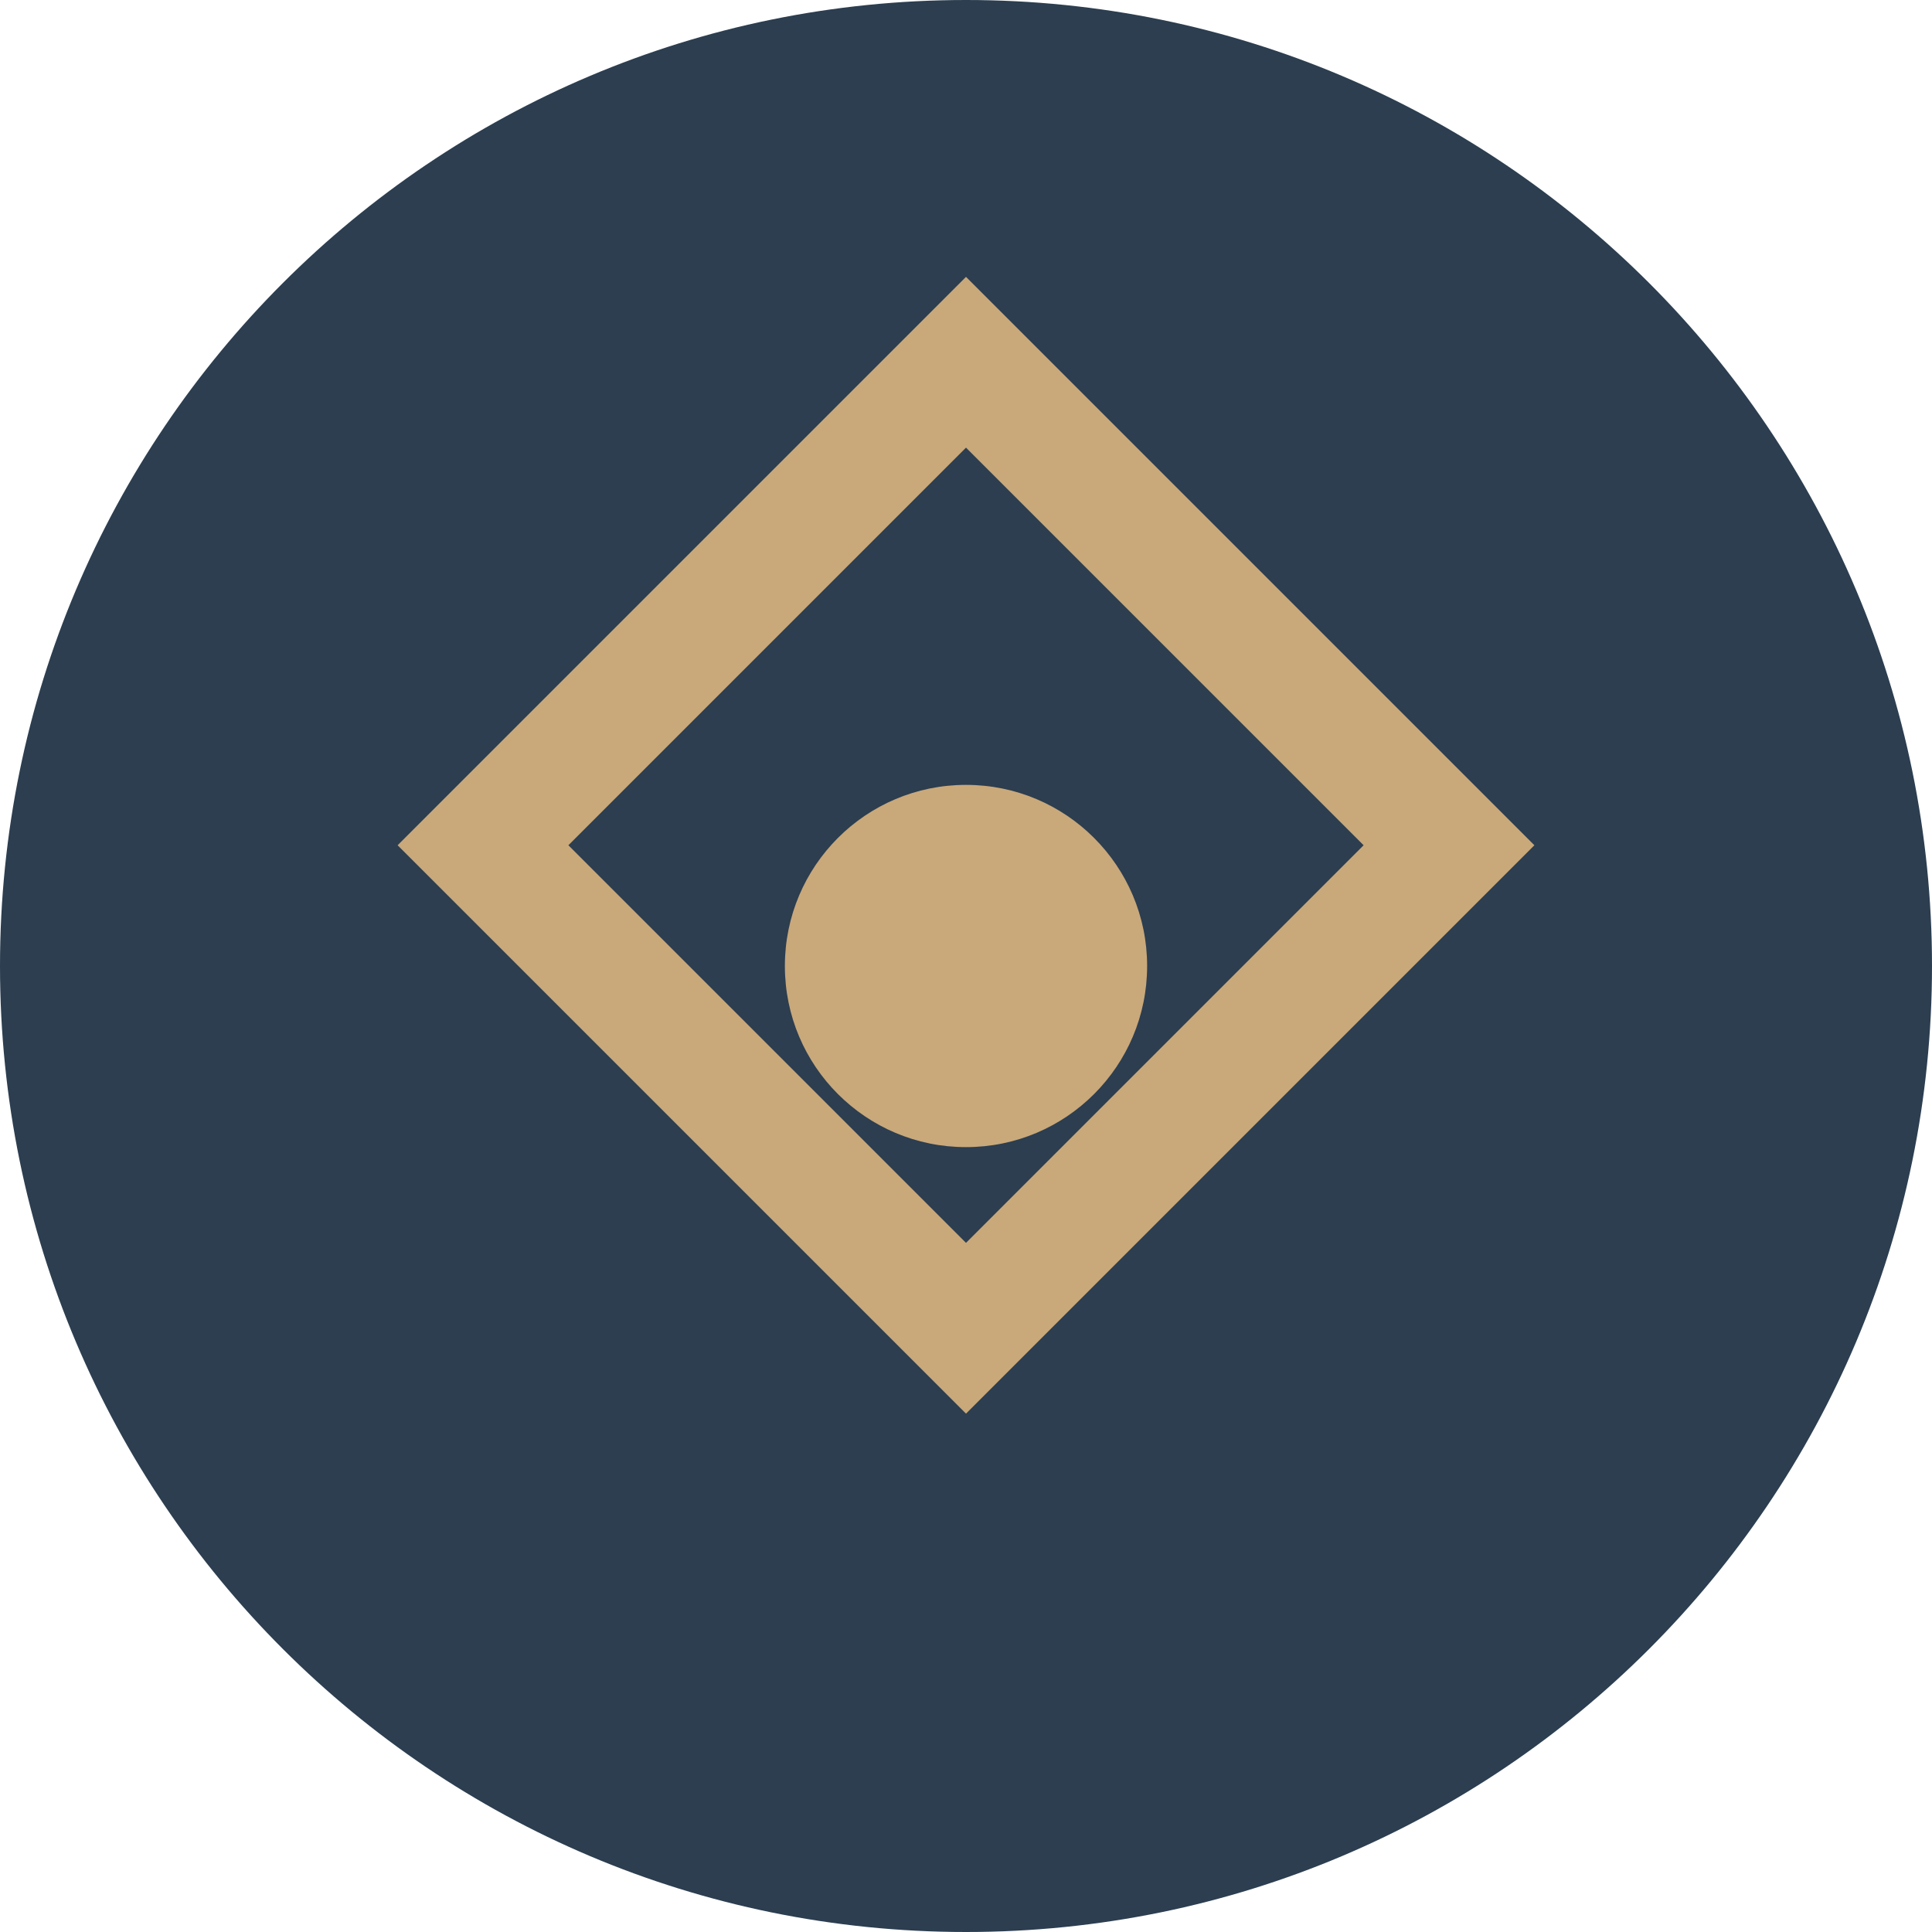
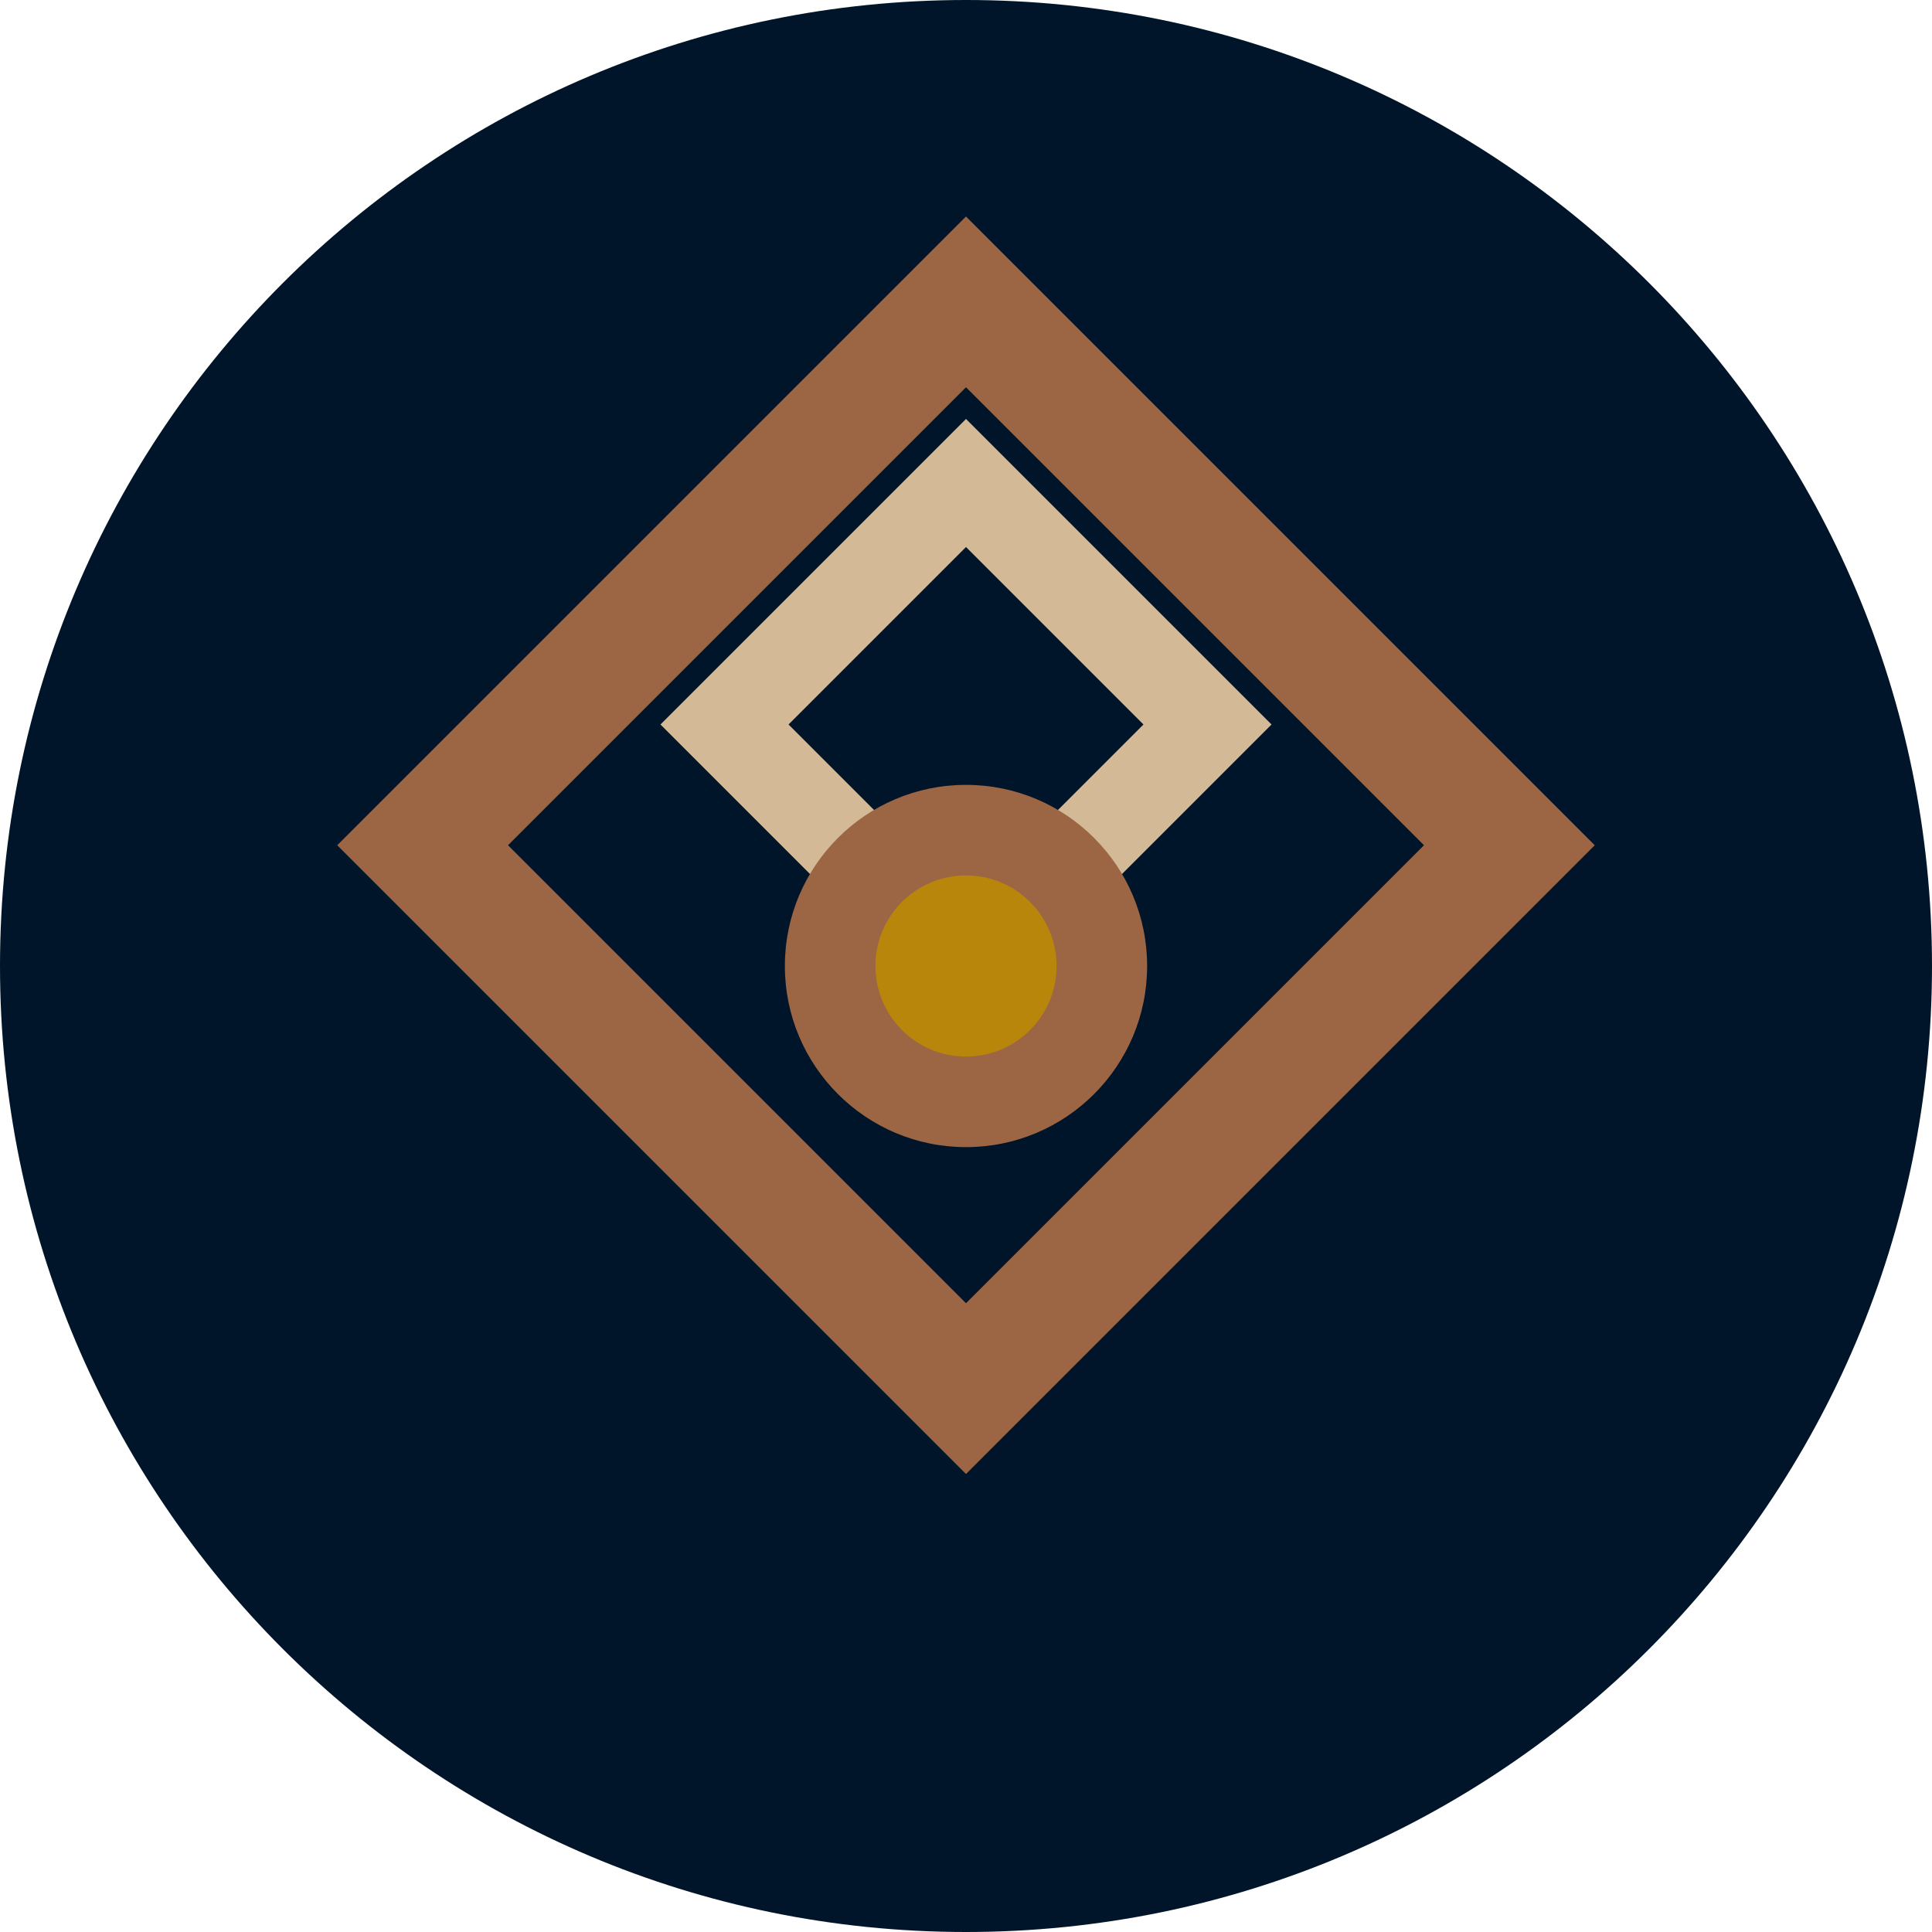
<svg xmlns="http://www.w3.org/2000/svg" width="32px" height="32px" viewBox="0 0 32 32" version="1.1">
  <g stroke="none" stroke-width="1" fill="none" fill-rule="evenodd">
-     <circle fill="#2C3E50" cx="16" cy="16" r="16" />
-     <path d="M16,6 L24,14 L16,22 L8,14 L16,6 Z" stroke="#C9A87A" stroke-width="2" fill="none" />
-     <circle fill="#C9A87A" cx="16" cy="16" r="3" />
+     <circle fill="#001529" cx="16" cy="16" r="16" />
+     <path d="M16,5 L25,14 L16,23 L7,14 L16,5 Z" stroke="#9C6644" stroke-width="2" fill="none" />
+     <path d="M16,8 L20,12 L16,16 L12,12 L16,8 Z" stroke="#D4B996" stroke-width="1.5" fill="none" />
+     <circle fill="#9C6644" cx="16" cy="16" r="3" />
+     <circle fill="#B8860B" cx="16" cy="16" r="1.5" />
  </g>
</svg>
